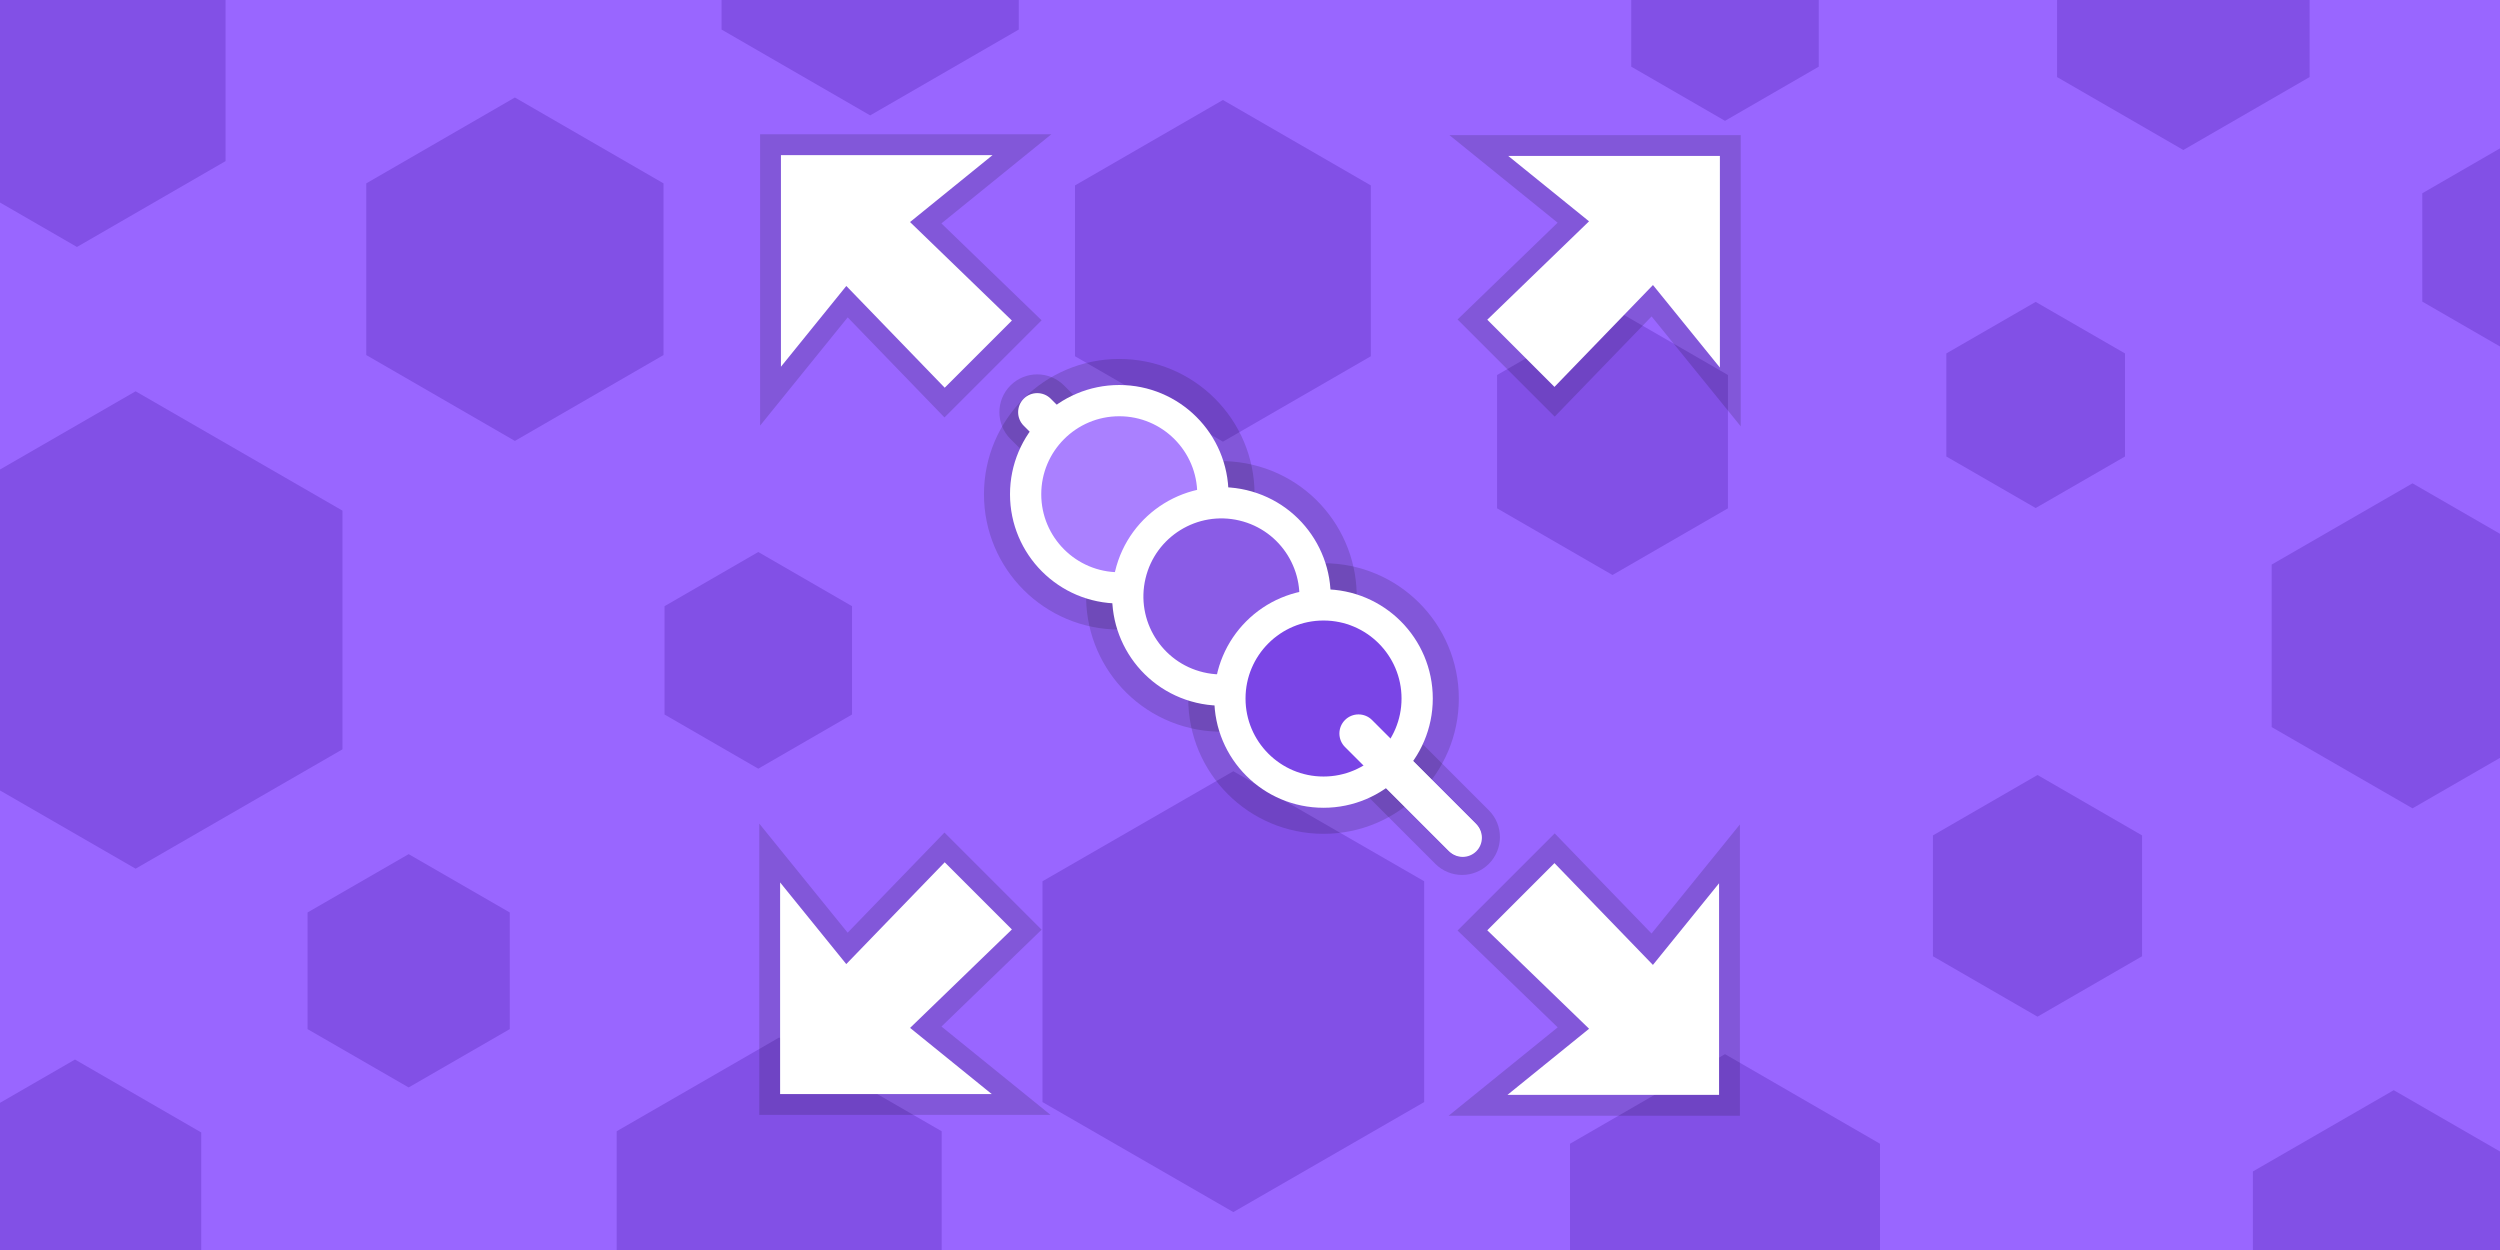
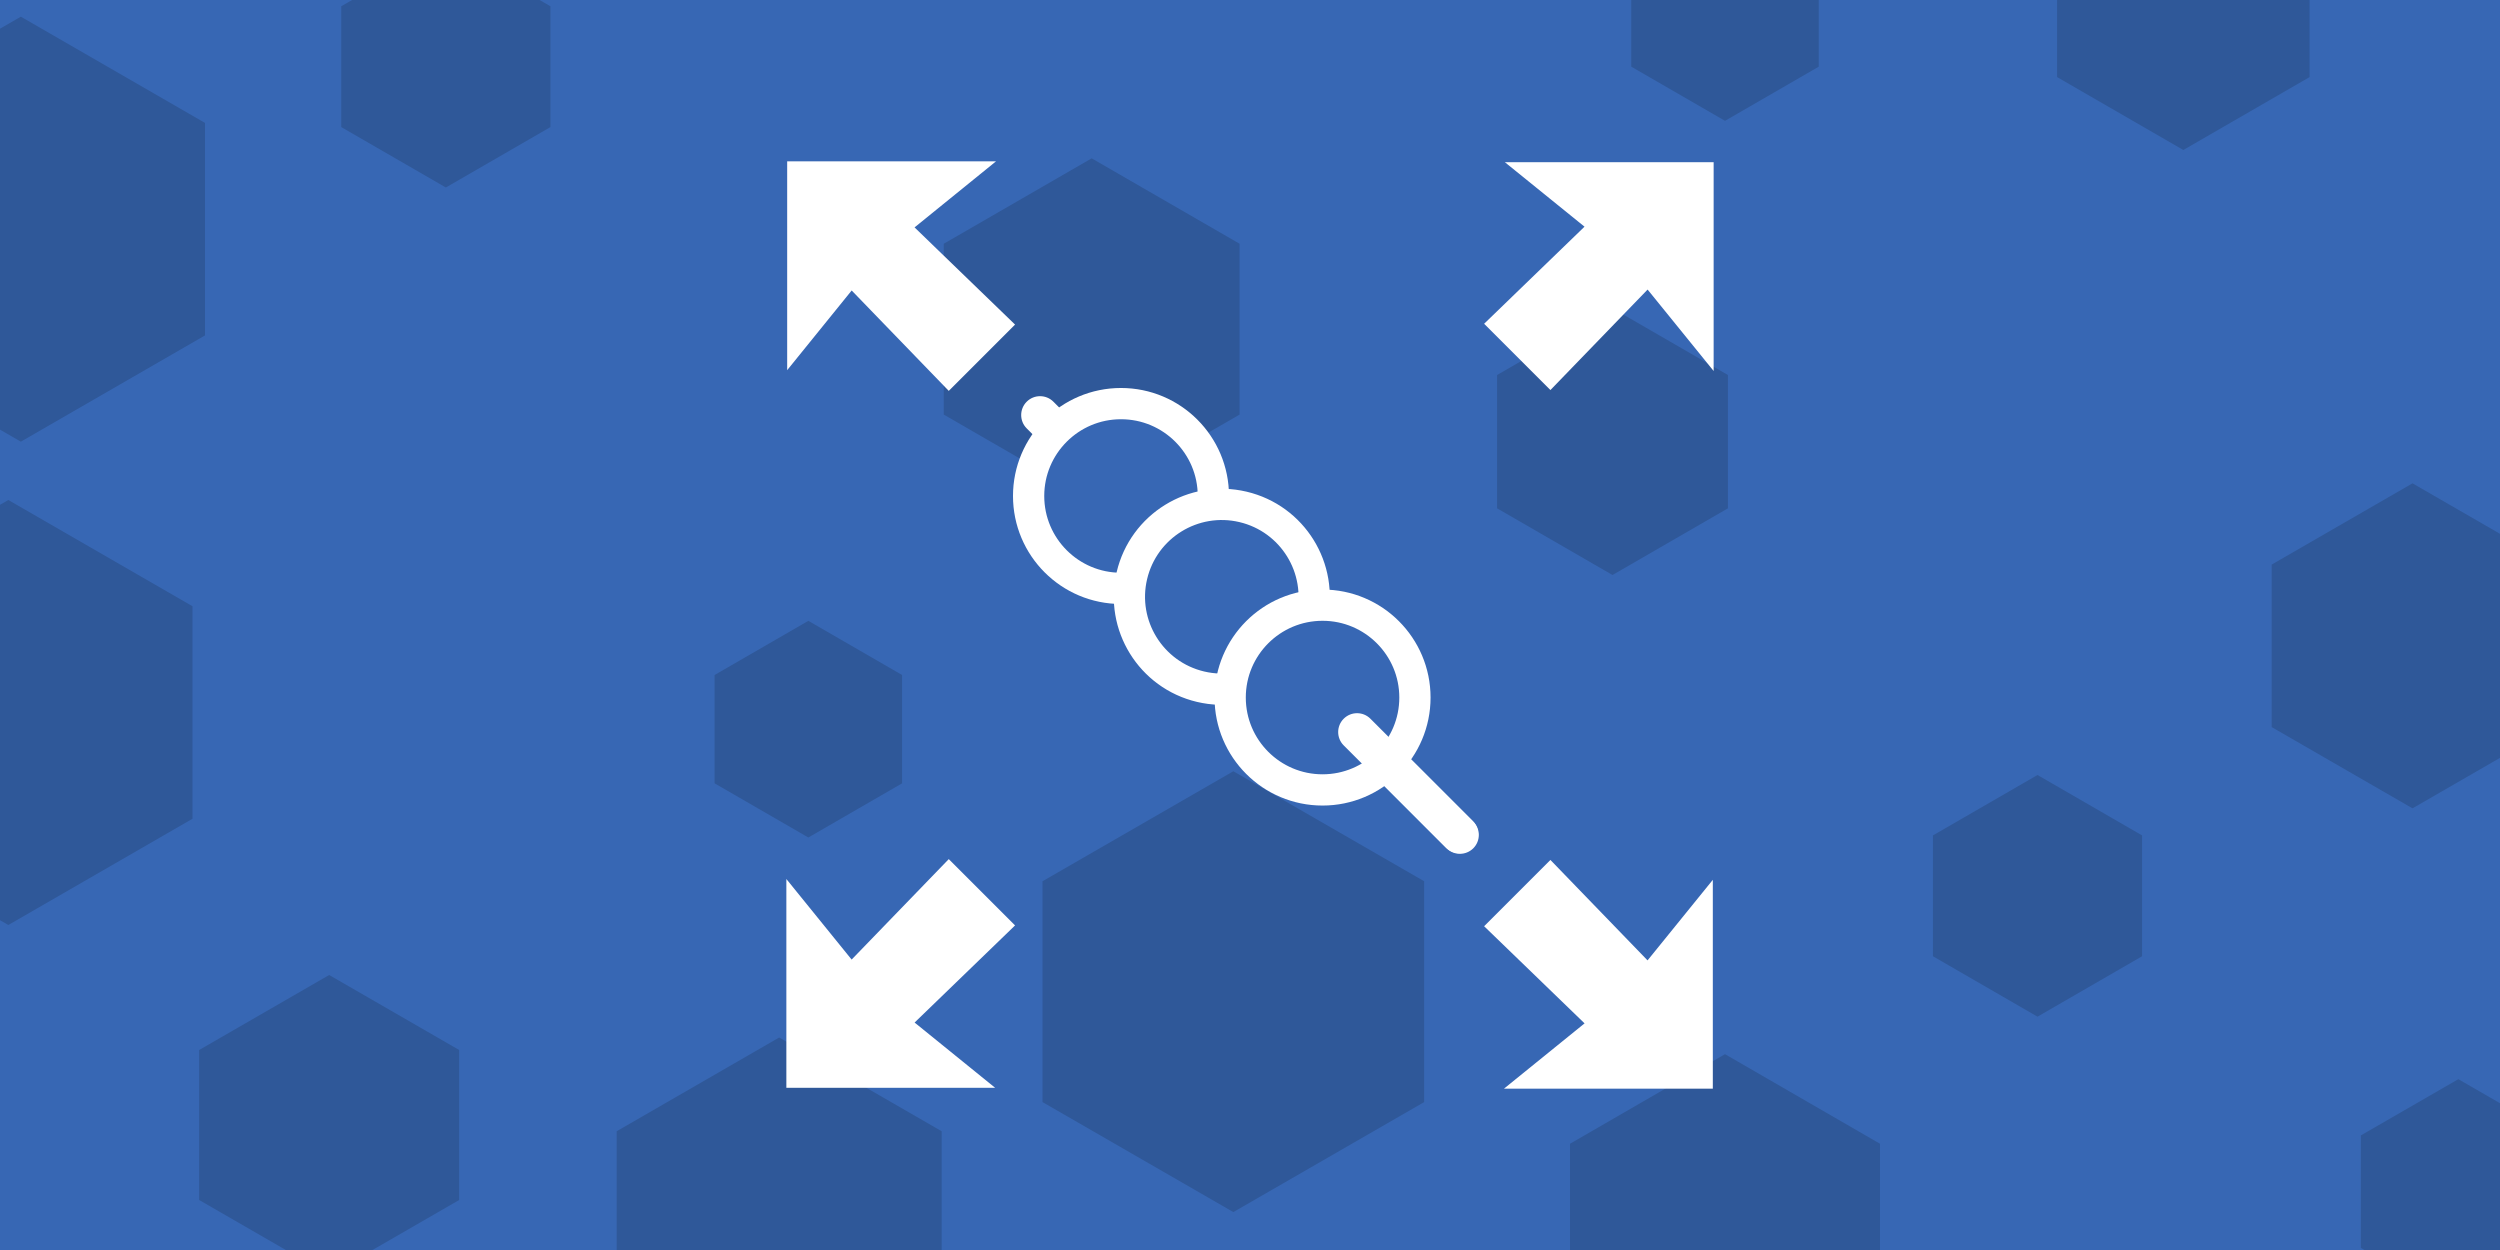
- <svg xmlns="http://www.w3.org/2000/svg" version="1.1" width="600" height="300" viewBox="17.199,54.723,600,300">
-   <g transform="translate(17.19906,54.72294)">
-     <g data-paper-data="{&quot;isPaintingLayer&quot;:true}" fill-rule="nonzero" stroke-linecap="butt" stroke-linejoin="miter" stroke-miterlimit="10" stroke-dasharray="" stroke-dashoffset="0" style="mix-blend-mode: normal">
-       <g stroke="none" stroke-width="1">
-         <path d="M0,300v-300h600v300z" fill="#9966ff" />
-         <path d="M296,185.1l45.8,26.4v53l-45.8,26.4l-45.8,-26.4v-53z" fill="#8250e6" />
-         <path d="M387,74l27.7,16v32l-27.7,16l-27.7,-16v-32z" fill="#8250e6" />
-         <path d="M579,116l33.8,19.5v39l-33.8,19.5l-33.8,-19.5v-39z" fill="#8250e6" />
-         <path d="M32.543,93.909l49.649,28.644v57.287l-49.649,28.644l-49.649,-28.644v-57.287z" fill="#8250e6" />
-         <path d="M123.574,23.401l35.667,20.605v41.209l-35.667,20.605l-35.667,-20.605v-41.209z" fill="#8250e6" />
-         <path d="M181.988,132.483l22.5,13v26l-22.5,13l-22.5,-13v-26z" fill="#8250e6" />
-         <path d="M489,186l25.1,14.5v29l-25.1,14.5l-25.1,-14.5v-29z" fill="#8250e6" />
-         <path d="M187,249l39,22.5v45l-39,22.5l-39,-22.5v-45z" fill="#8250e6" />
-         <path d="M524,-34l30.3,17.5v35l-30.3,17.5l-30.3,-17.5v-35z" fill="#8250e6" />
-         <path d="M98.075,204.994l24.263,13.998v27.995l-24.263,13.998l-24.263,-13.998v-27.995z" fill="#8250e6" />
-         <path d="M414,253l37.2,21.5v43l-37.2,21.5l-37.2,-21.5v-43z" fill="#8250e6" />
-         <path d="M414,-23l22.5,13v26l-22.5,13l-22.5,-13v-26z" fill="#8250e6" />
-         <path d="M488.56,72.456l21.438,12.368v24.736l-21.438,12.368l-21.438,-12.368v-24.736z" fill="#8250e6" />
-         <path d="M18.468,-23.146l35.667,20.605v41.209l-35.667,20.605l-35.667,-20.605v-41.209z" fill="#8250e6" />
-         <path d="M574.496,261.646l33.8,19.5v39l-33.8,19.5l-33.8,-19.5v-39z" fill="#8250e6" />
-         <path d="M17.994,254.288l30.3,17.5v35l-30.3,17.5l-30.3,-17.5v-35z" fill="#8250e6" />
-         <path d="M293.5,24l35.5,20.5v41l-35.5,20.5l-35.5,-20.5v-41z" fill="#8250e6" />
-         <path d="M208.837,-54.723l35.667,20.605v41.209l-35.667,20.605l-35.667,-20.605v-41.209z" fill="#8250e6" />
-         <path d="M603.849,33.384l22.5,13v26l-22.5,13l-22.5,-13v-26z" fill="#8250e6" />
-       </g>
-       <g>
-         <path d="M187.426,37.226h50.791l-19.808,16.064l24.446,23.639l-16.124,16.124l-23.615,-24.42l-15.689,19.383z" fill="none" stroke-opacity="0.149" stroke="#000000" stroke-width="10" />
-         <path d="M187.426,37.226h50.791l-19.808,16.064l24.446,23.639l-16.124,16.124l-23.615,-24.42l-15.689,19.383z" fill="#ffffff" stroke="none" stroke-width="1" />
-         <path d="M412.774,37.426v50.791l-16.064,-19.808l-23.639,24.446l-16.124,-16.124l24.42,-23.615l-19.383,-15.689z" fill="none" stroke-opacity="0.149" stroke="#000000" stroke-width="10" />
-         <path d="M412.774,37.426v50.791l-16.064,-19.808l-23.639,24.446l-16.124,-16.124l24.42,-23.615l-19.383,-15.689z" fill="#ffffff" stroke="none" stroke-width="1" />
-         <path d="M373.071,207.147l23.627,24.433l15.877,-19.596v50.791h-50.791l19.596,-15.877l-24.433,-23.627z" fill="none" stroke-opacity="0.149" stroke="#000000" stroke-width="10" />
-         <path d="M373.071,207.147l23.627,24.433l15.877,-19.596v50.791h-50.791l19.596,-15.877l-24.433,-23.627z" fill="#ffffff" stroke="none" stroke-width="1" />
-         <path d="M242.854,223.071l-24.433,23.627l19.596,15.877h-50.791v-50.791l15.877,19.596l23.627,-24.433z" fill="none" stroke-opacity="0.149" stroke="#000000" stroke-width="10" />
-         <path d="M242.854,223.071l-24.433,23.627l19.596,15.877h-50.791v-50.791l15.877,19.596l23.627,-24.433z" fill="#ffffff" stroke="none" stroke-width="1" />
-         <path d="M350.9,204.985c-1.045,0 -2.09,-0.399 -2.888,-1.195l-101.965,-101.968c-1.594,-1.594 -1.594,-4.183 0,-5.777c1.594,-1.594 4.183,-1.594 5.777,0l101.965,101.965c1.594,1.594 1.594,4.183 0,5.777c-0.799,0.795 -1.844,1.198 -2.888,1.198z" fill="none" stroke-opacity="0.149" stroke="#000000" stroke-width="10" />
-         <path d="M291.09,118.62c0,12.409 -10.06,22.469 -22.469,22.469c-12.409,0 -22.469,-10.06 -22.469,-22.469c0,-12.409 10.06,-22.469 22.469,-22.469c12.409,0 22.469,10.06 22.469,22.469z" fill="none" stroke-opacity="0.149" stroke="#000000" stroke-width="20" />
-         <path d="M287.976,165.006c-12.077,-2.852 -19.556,-14.954 -16.704,-27.031c2.852,-12.077 14.954,-19.556 27.031,-16.704c12.077,2.852 19.556,14.954 16.704,27.031c-2.852,12.077 -14.954,19.556 -27.031,16.704z" fill="none" stroke-opacity="0.149" stroke="#000000" stroke-width="20" />
-         <path d="M340.118,167.644c0,12.409 -10.063,22.472 -22.472,22.472c-12.409,0 -22.469,-10.063 -22.469,-22.472c0,-12.409 10.06,-22.469 22.469,-22.469c12.409,0 22.472,10.063 22.472,22.469z" fill="none" stroke-opacity="0.149" stroke="#000000" stroke-width="20" />
-         <path d="M350.9,204.985c-1.045,0 -2.09,-0.399 -2.888,-1.195l-101.965,-101.968c-1.594,-1.594 -1.594,-4.183 0,-5.777c1.594,-1.594 4.183,-1.594 5.777,0l101.965,101.965c1.594,1.594 1.594,4.183 0,5.777c-0.799,0.795 -1.844,1.198 -2.888,1.198z" fill="#ffffff" stroke="#ffffff" stroke-width="1" />
-         <path d="M291.09,118.62c0,12.409 -10.06,22.469 -22.469,22.469c-12.409,0 -22.469,-10.06 -22.469,-22.469c0,-12.409 10.06,-22.469 22.469,-22.469c12.409,0 22.469,10.06 22.469,22.469z" fill="#aa80ff" stroke="#ffffff" stroke-width="7.5" />
-         <path d="M287.976,165.006c-12.077,-2.852 -19.556,-14.954 -16.704,-27.031c2.852,-12.077 14.954,-19.556 27.031,-16.704c12.077,2.852 19.556,14.954 16.704,27.031c-2.852,12.077 -14.954,19.556 -27.031,16.704z" fill="#8a5ce6" stroke="#ffffff" stroke-width="7.5" />
-         <path d="M340.118,167.644c0,12.409 -10.063,22.472 -22.472,22.472c-12.409,0 -22.469,-10.063 -22.469,-22.472c0,-12.409 10.06,-22.469 22.469,-22.469c12.409,0 22.472,10.063 22.472,22.469z" fill="#7a45e6" stroke="#ffffff" stroke-width="7.5" />
-         <path d="M351.065,205.151c-1.045,0 -2.09,-0.399 -2.888,-1.195l-25.024,-25.025c-1.597,-1.594 -1.597,-4.183 0,-5.777c1.597,-1.594 4.18,-1.594 5.777,0l25.025,25.025c1.594,1.594 1.594,4.183 0,5.777c-0.799,0.792 -1.844,1.195 -2.888,1.195z" fill="#ffffff" stroke="#ffffff" stroke-width="1" />
-       </g>
-     </g>
+ <svg xmlns="http://www.w3.org/2000/svg" width="600" height="300" viewBox="0 0 600 300">
+   <path fill="#3767b4" d="M0 300V0h600v300z" style="fill-rule:nonzero;stroke:none;stroke-width:1;stroke-linecap:butt;stroke-linejoin:miter;stroke-miterlimit:10;stroke-dasharray:none;stroke-dashoffset:0" />
+   <path fill="#2f5899" d="m296 185.1 45.8 26.4v53l-45.8 26.4-45.8-26.4v-53zM262 38l35.5 20.5v41L262 120l-35.5-20.5v-41zM387 74l27.7 16V122l-27.7 16-27.7-16V90ZM579 116l33.8 19.5v39l-33.8 19.5-33.8-19.5v-39zM2 120l44.2 25.5v51L2 222l-44.2-25.5v-51zM107-13l25.1 14.5v29l-25.1 14.5L81.9 30.5v-29zM194 149l22.5 13v26l-22.5 13-22.5-13v-26zM489 186l25.1 14.5v29l-25.1 14.5-25.1-14.5v-29zM187 249l39 22.5v45l-39 22.5-39-22.5v-45zM524-34l30.3 17.5v35l-30.3 17.5-30.3-17.5v-35zM79 234l31.2 18v36L79 306l-31.2-18v-36zM590 259l23.4 13.5v27l-23.4 13.5-23.4-13.5v-27zM414 253l37.2 21.5v43l-37.2 21.5-37.2-21.5v-43zM414-23l22.5 13v26l-22.5 13-22.5-13v-26zM5 4l44.2 25.5v51L5 106l-44.2-25.5V29.5Z" style="fill-rule:nonzero;stroke:none;stroke-width:1;stroke-linecap:butt;stroke-linejoin:miter;stroke-miterlimit:10;stroke-dasharray:none;stroke-dashoffset:0" />
+   <g fill="#fff" style="fill-rule:nonzero;stroke-linecap:butt;stroke-linejoin:miter;stroke-miterlimit:10;stroke-dasharray:none;stroke-dashoffset:0">
+     <path d="M411.274 38.923v50.115L395.424 69.493l-23.325 24.12-15.91-15.91 24.095-23.301-19.125-15.48zM243.614 222.099l-24.108 23.312 19.335 15.666h-50.115V210.962l15.666 19.335 23.312-24.108zM188.923 38.726h50.115L219.493 54.576l24.12 23.325-15.91 15.91-23.301-24.095-15.48 19.125zM372.099 206.386l23.312 24.108 15.666-19.335v50.115h-50.115l19.335-15.666-24.108-23.312z" />
+   </g>
+   <g stroke="#fff" style="fill-rule:nonzero;stroke-linecap:butt;stroke-linejoin:miter;stroke-miterlimit:10;stroke-dasharray:none;stroke-dashoffset:0">
+     <path fill="#fff" d="M350.223 204.253c-1.031 0-2.062-.394-2.85-1.179L246.764 102.463c-1.573-1.573-1.573-4.127 0-5.7 1.573-1.573 4.127-1.573 5.7 0l100.609 100.609c1.573 1.573 1.573 4.127 0 5.7-.788.785-1.819 1.182-2.85 1.182z" />
+     <path fill="#3767b4" stroke-width="7.5" d="M291.209 119.037c0 12.244-9.926 22.17-22.17 22.17-12.244 0-22.17-9.926-22.17-22.17 0-12.244 9.926-22.17 22.17-22.17 12.244 0 22.17 9.926 22.17 22.17z" />
+     <path fill="#3767b4" stroke-width="7.5" d="M288.136 164.807c-11.916-2.814-19.296-14.755-16.482-26.672 2.814-11.916 14.755-19.296 26.672-16.482 11.916 2.814 19.296 14.755 16.482 26.672-2.814 11.916-14.755 19.296-26.672 16.482z" />
+     <path fill="#3767b4" stroke-width="7.5" d="M339.584 167.41c0 12.244-9.929 22.173-22.173 22.173-12.244 0-22.17-9.929-22.17-22.173 0-12.244 9.926-22.17 22.17-22.17 12.244 0 22.173 9.929 22.173 22.17z" />
+     <path fill="#fff" d="M350.386 204.417c-1.031 0-2.062-.394-2.85-1.179l-24.692-24.692c-1.576-1.573-1.576-4.127 0-5.7 1.576-1.573 4.124-1.573 5.7 0l24.692 24.692c1.573 1.573 1.573 4.127 0 5.7-.788.781-1.819 1.179-2.85 1.179z" />
  </g>
</svg>
